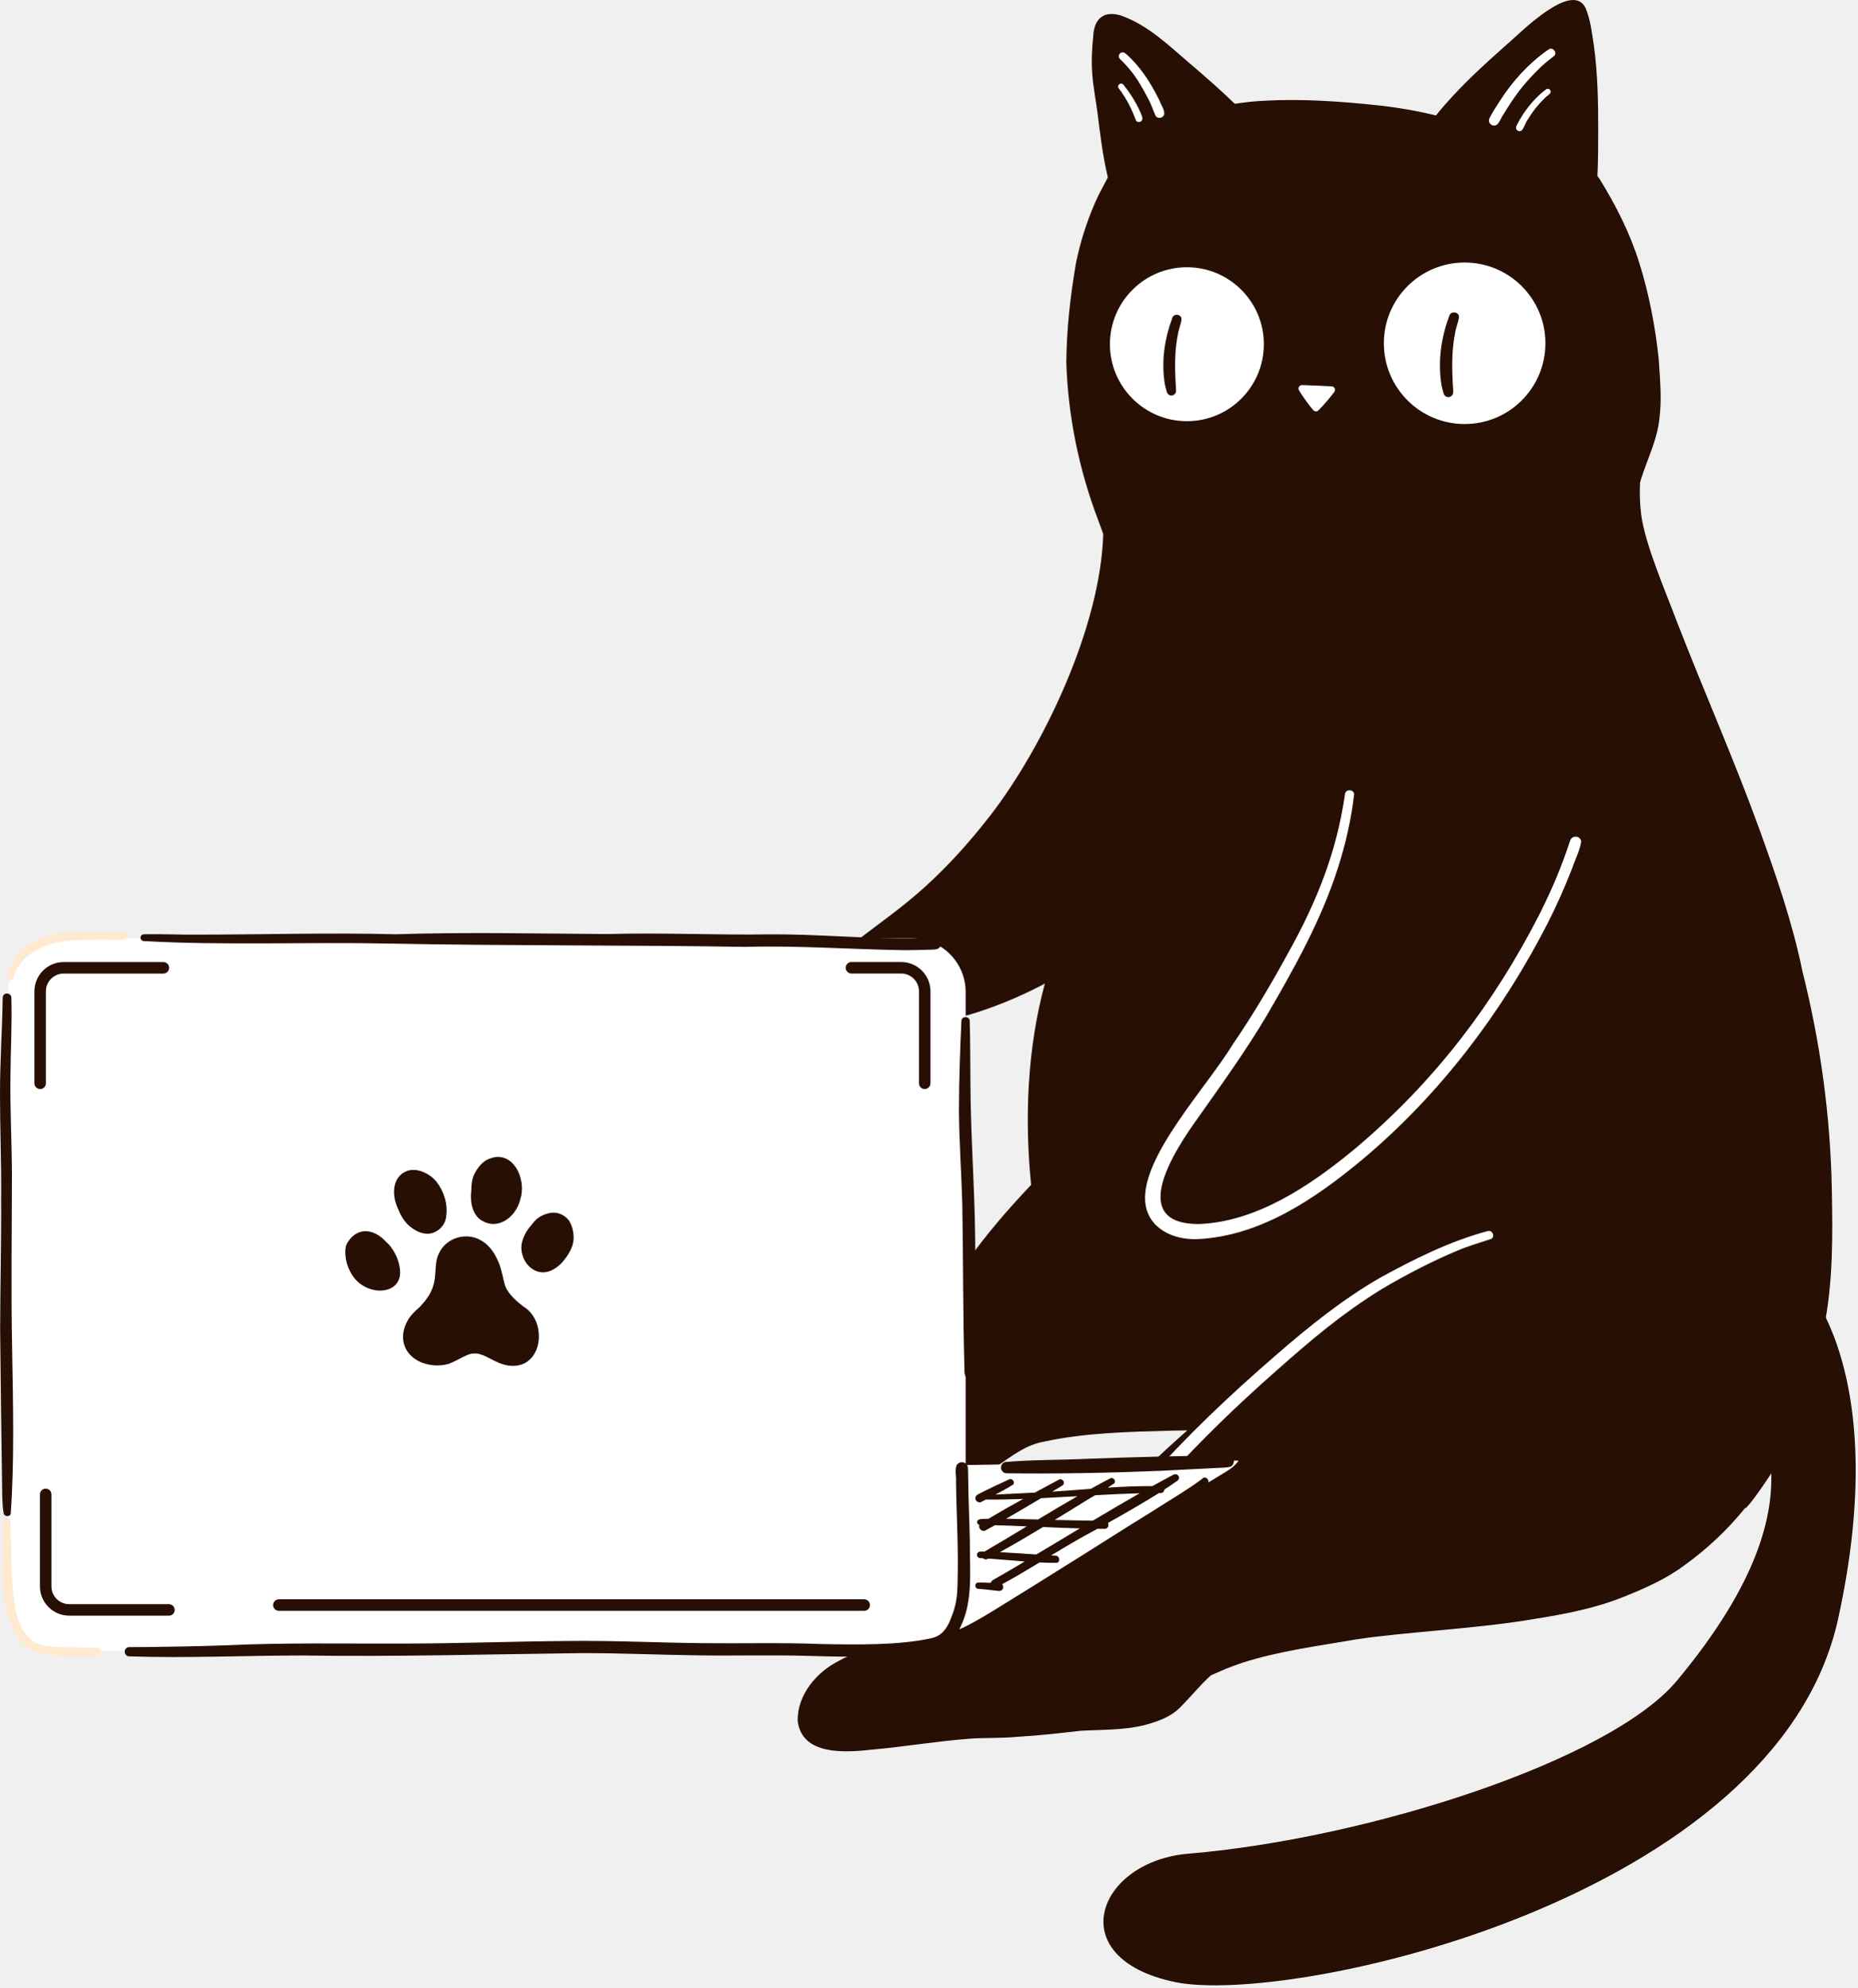
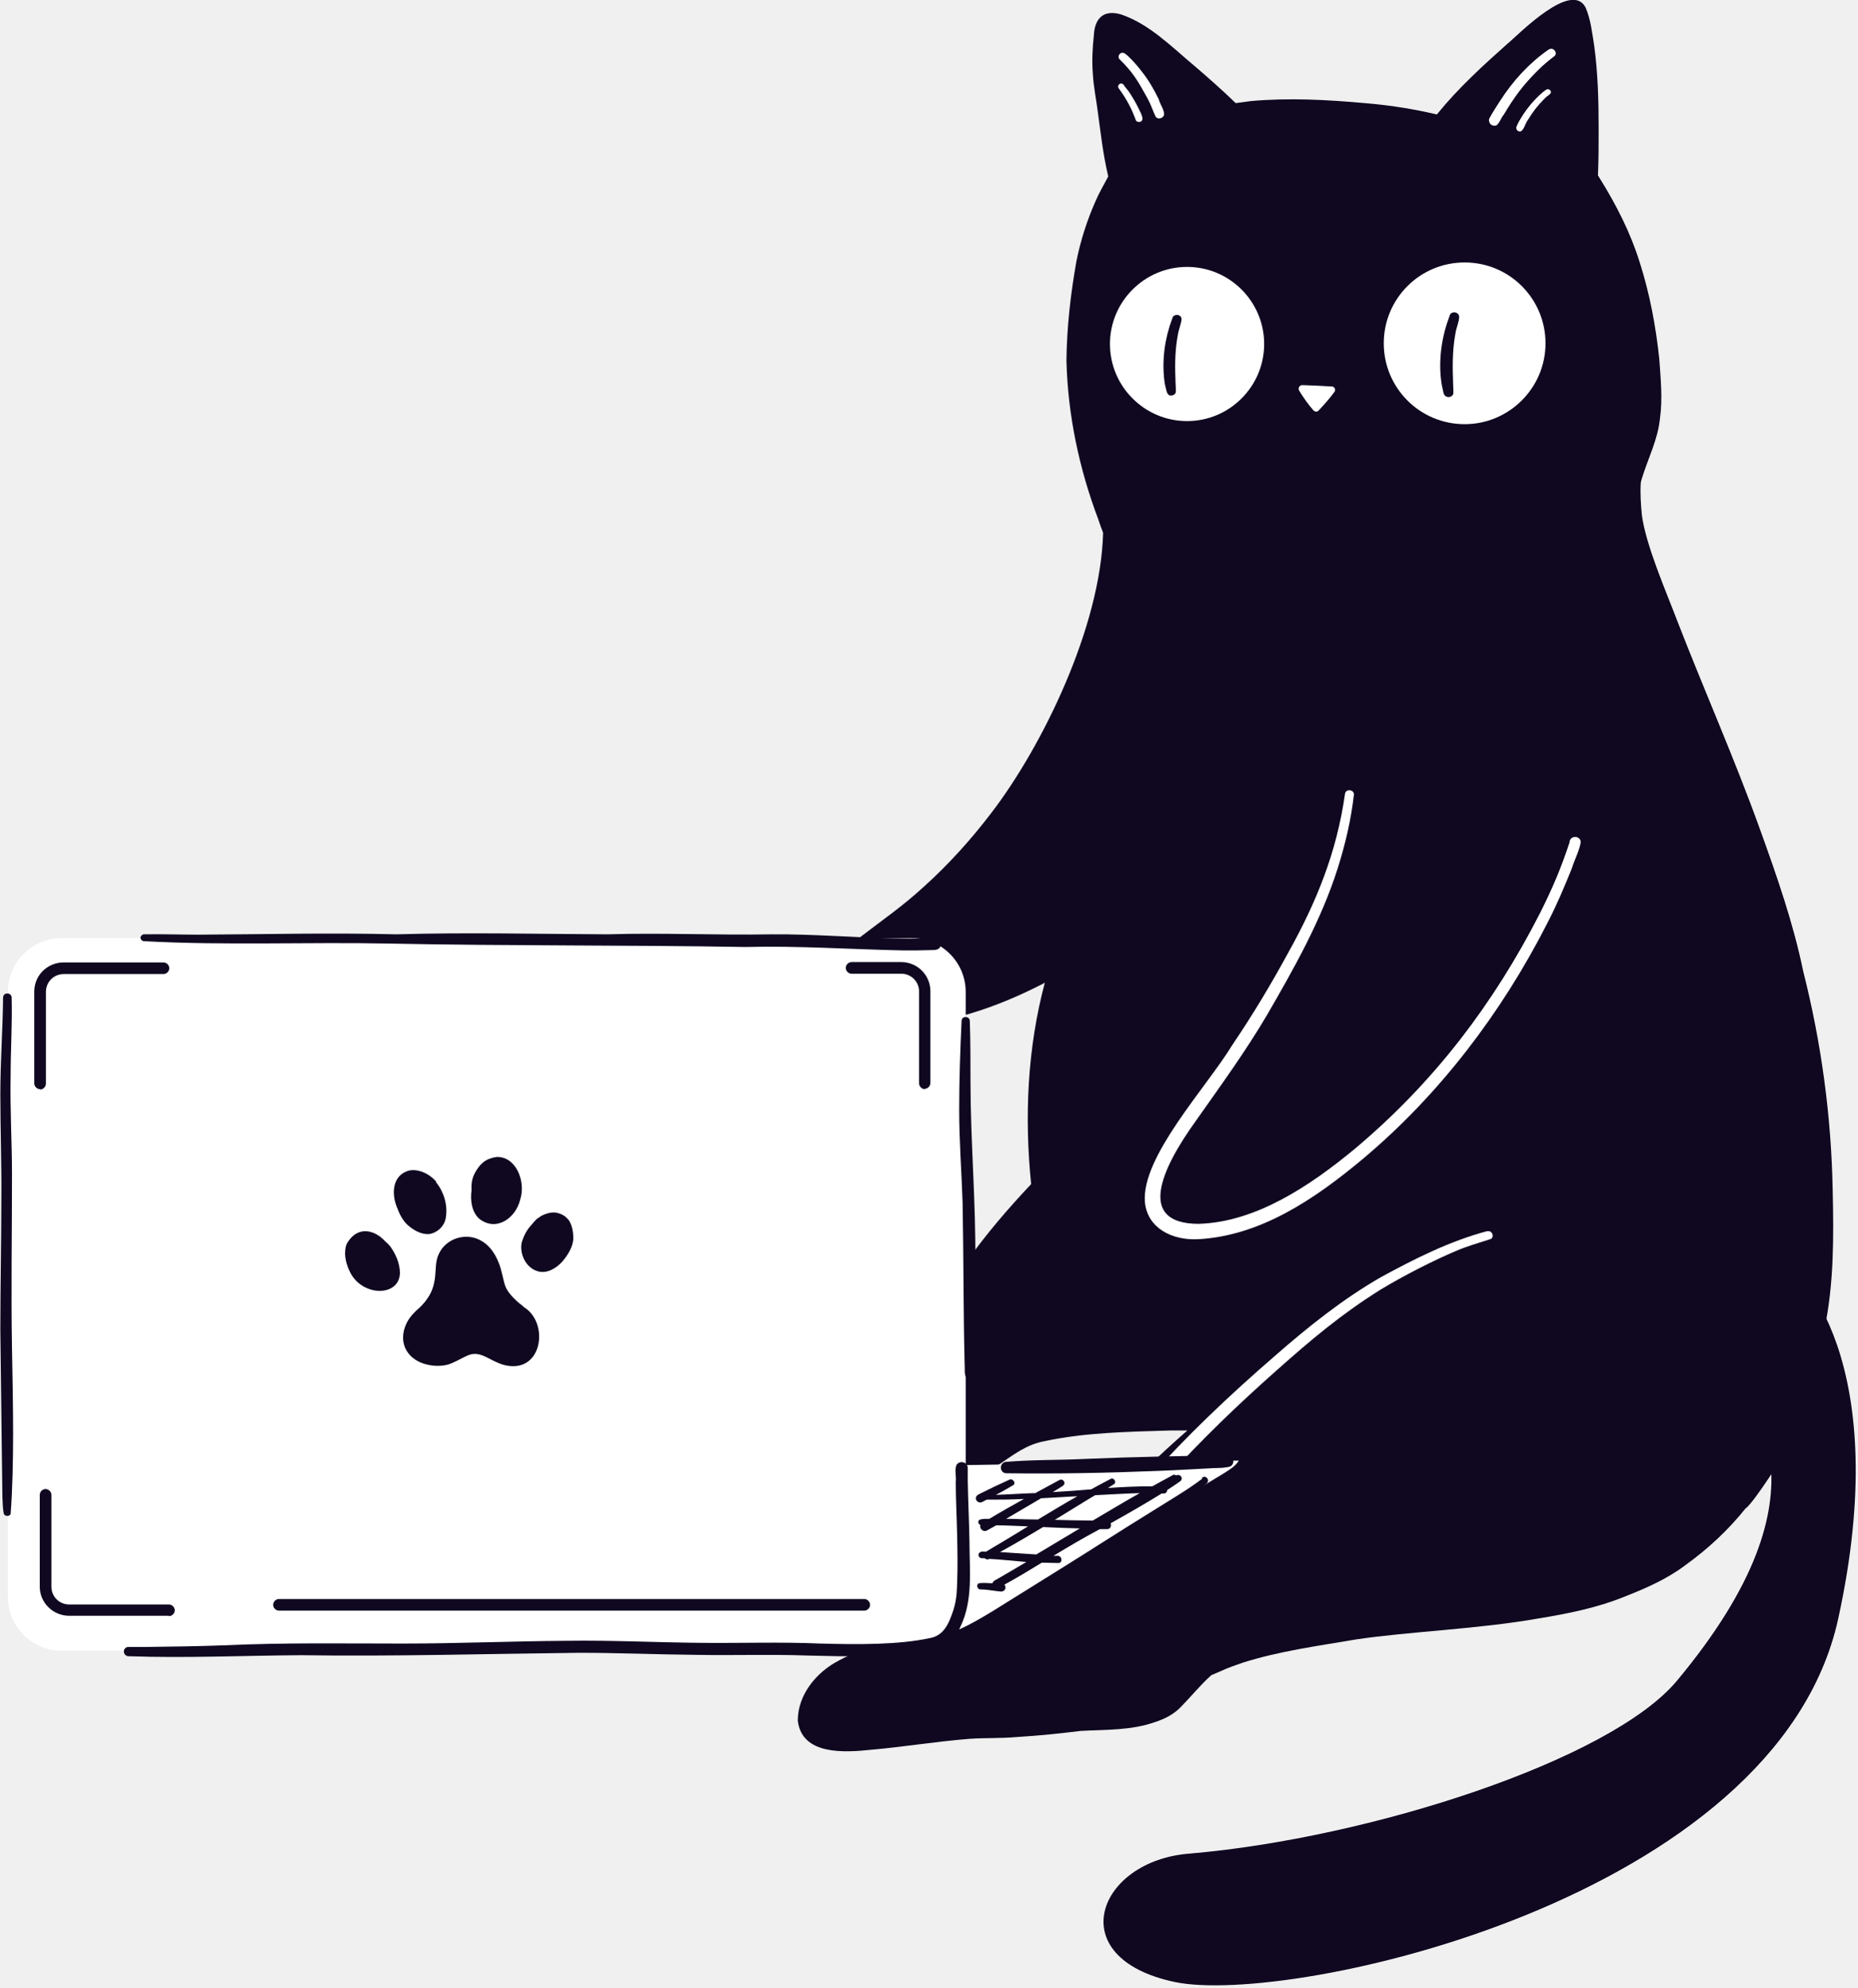
<svg xmlns="http://www.w3.org/2000/svg" id="Layer_1" version="1.1" viewBox="0 0 542 580">
  <defs>
    <style>
      .st0 {
-         fill: #270f03;
+         fill: #fff;
      }

      .st1 {
-         fill: #fff;
-       }
- 
-       .st2 {
-         fill: #ffe9cf;
+         fill: #0f0820;
      }
    </style>
  </defs>
-   <path class="st0" d="M440,12.74c3.59-3.09,18.64-18.42,22.66-10.48,1.48,3.51,1.9,7.37,2.46,11.11,1.1,8.06,1.26,16.21,1.26,24.33-.05,4.54.01,9.09-.23,13.63.17.26.34.53.54.76,4.79,7.72,8.95,15.91,11.66,24.6,2.88,9.14,4.68,18.63,5.69,28.15.35,5.76.95,11.57.2,17.32-.62,6.16-3.49,11.74-5.33,17.58-.11.37-.22.73-.32,1.08-.16,3.12-.07,6.26.33,9.36,1.13,8.77,7.22,22.69,10.26,30.86,7.89,20.39,16.76,40.4,24.22,60.96,4.91,13.58,9.66,27.27,12.56,41.44,5.26,20.89,8.2,42.4,8.59,63.94.26,13.54.37,27.15-2.37,40.48-1.91,10.75-4.39,21.47-8.69,31.51.03.04.06.08.09.12h-.06c-3.67,6.07-11.41,18.31-14.17,20.74-.02-.05-.03-.1-.05-.15-5.13,6.35-11.13,12.01-17.77,16.78-5.3,3.98-11.45,6.68-17.57,9.15-8.1,3.28-16.68,4.99-25.28,6.36-17.54,3.08-37.82,3.81-53.06,6.14-11.08,1.93-22.36,3.35-33.1,6.8-5.25,1.84-4.6,1.71-8.78,3.49-.14.06-.26.12-.38.17-3.31,3.01-5.47,5.81-8.78,9.17-2.02,2.14-4.68,3.48-7.45,4.4-6.97,2.55-14.41,2.22-21.71,2.61-6.83.77-11.05,1.3-18.9,1.8-4.49.42-9,.19-13.49.52-10.03.76-18.69,2.31-28.82,3.22-7.64.82-20.22,1.74-21.45-8.45-.09-7.66,5.57-14.26,12.15-17.56,6.04-3.31,12.95-4.25,19.55-5.88,12.52-3.17,23.81-5.38,34-12.05,4.42-2.83,9.64-8.2,14.33-13.21,2.01-2.28,4.01-4.59,6.08-6.82,1.4-2.02,2.85-4.01,4.42-5.91,6.94-8.53,14.96-16.06,23.19-23.33-1.58.02-3.15.04-4.73.08-12.89.36-25.06.64-36.81,3.15-5.65.98-9.2,3.97-14.29,7.4-4.71,2.88-10.36,3.31-15.74,3.53-18.07.68-36.13.57-54.2.1-5.16-.1-10.33-.2-15.48-.57-4.55-.32-9.21-1.04-13.28-3.22-11.37-6.73,2.32-15.11,9.37-17.7,10.02-3.12,20.44-4.82,30.65-7.26,7.72-1.52,15.71-3.3,21.75-6.41,14.56-6.79,19.66-15.39,28.24-28.08,5.71-8.04,12.14-15.54,18.93-22.67-1.95-19.57-1.12-39.72,4.01-58.77-.52.28-1.03.57-1.55.84-6.49,3.3-13.25,6.1-20.23,8.19-12.15,3.36-39.55,11.55-48.19-.75-4.27-6.76,11.2-17.54,15.92-21.42,6.95-5.32,12.48-9.15,18.82-14.85,7.14-6.43,13.57-13.63,19.44-21.23,15.11-19.59,32.06-54.6,32.83-82.01-.48-1.3-.97-2.6-1.44-3.91-5.63-14.8-8.86-30.46-9.34-46.3.1-9.71,1.19-19.41,2.85-28.97,1.23-6.04,3.13-11.96,5.59-17.61,1.05-2.42,2.47-4.92,3.68-7.25-1.59-6.84-2.24-12.81-2.98-18.54-.39-3.36-1.26-7.56-1.55-11.46-.29-3.73-.13-7.49.27-11.2.18-4.39,2.44-7.66,7.85-6.13,8.32,2.8,14.7,9.35,21.29,14.87,3.55,3.03,8.23,7.15,12.18,10.97,1.48-.22,2.96-.42,4.42-.59,11.07-1.01,22.24-.43,33.28.62,6.15.55,12.27,1.4,18.31,2.74.9.19,1.79.42,2.68.63,6.17-7.71,13.59-14.42,20.95-20.98Z" />
-   <path class="st1" d="M458.1,245.6c-2.6,7.88-5.04,13.51-8.66,20.86-13.59,26.65-30.87,49.26-53.83,68.65-13.59,11.31-29.27,21.57-45.78,22.14-18.27.07-10.9-16.1-.83-30.15,7.13-10.1,14.39-20.13,20.7-30.77,7.99-13.76,15.86-27.77,20.72-42.99,2.25-7,3.9-14.25,4.74-21.54-.11-1.4-2.32-1.6-2.65-.18-2.44,17.2-8.38,31.76-16.58,46.47-5.02,9.19-10.36,18.22-16.28,26.87-7.6,12.47-26.64,32.59-25.46,45.88.77,7.76,8.22,11.11,15.28,10.82,18.35-.87,34.32-11.8,48.03-23.18,22.58-18.92,40.76-42.89,54.15-69.05,2.66-5.25,5.05-10.64,7.18-16.13.84-2.55,2.21-5.06,2.59-7.7-.27-1.88-2.98-1.88-3.3.02Z" />
-   <path class="st1" d="M434.15,359.31c-11,2.93-21.27,8.07-31.22,13.51-11.07,6.35-21.07,14.42-30.68,22.78-13.3,11.52-26.12,23.62-37.75,36.84-2.14,2.43-4.24,4.89-6.31,7.38-.87,1.02-2.11,2.29-.87,3.57,1.59,1.38,2.79-.26,3.77-1.44,3.04-3.47,6.08-6.93,9.18-10.34,10.12-11.21,21-21.7,32.33-31.67,10.13-8.98,18.85-16.38,30.23-23.46,7.14-4.3,15.59-8.61,22.25-11.37,3.29-1.44,6.81-2.39,10.17-3.55,1.1-.75.19-2.65-1.11-2.23Z" />
-   <path class="st1" d="M427.4,123.76c13.02,0,23.57-10.55,23.57-23.57s-10.55-23.57-23.57-23.57-23.57,10.55-23.57,23.57,10.55,23.57,23.57,23.57Z" />
-   <path class="st0" d="M425.75,92.42c-.12-1.53-2.48-1.69-2.84-.19-2.3,6.11-3.28,12.8-2.39,19.29.1,1.04.59,2.85.65,2.98.13.47.31.97.77,1.22.77.47,1.85.03,2.08-.85.15-.74-.11-2.64-.15-4.4-.24-4.96-.04-9.27.73-13.14.18-1.6,1.08-3.48,1.15-4.9Z" />
-   <path class="st1" d="M346.35,122.93c12.41,0,22.46-10.06,22.46-22.47s-10.06-22.46-22.46-22.46-22.46,10.06-22.46,22.46,10.06,22.47,22.46,22.47Z" />
-   <path class="st0" d="M344.77,93.05c-.11-1.46-2.37-1.61-2.7-.18-2.19,5.83-3.13,12.2-2.28,18.39.1.99.56,2.72.62,2.84.13.45.3.93.74,1.16.74.45,1.77.02,1.99-.81.14-.71-.11-2.51-.14-4.19-.23-4.73-.04-8.83.7-12.53.17-1.52,1.02-3.32,1.09-4.68Z" />
-   <path class="st1" d="M388.61,112.76c-2.88-.16-5.77-.27-8.63-.37-.82-.03-1.33.87-.9,1.56,1.26,2.05,2.65,4.01,4.16,5.77.39.45,1.09.47,1.5.05,1.65-1.68,3.19-3.48,4.63-5.38.49-.65.04-1.59-.77-1.63Z" />
-   <path class="st1" d="M338.22,29.07c-1.43-2.86-3.02-5.66-4.96-8.22-1.25-1.65-2.61-3.23-4.13-4.64-.55-.44-1.18-1.22-1.96-.84-.73.26-.92,1.31-.36,1.83,3.79,3.71,5.34,6.17,8.07,11.28,1.21,2.2,1.3,3.02,2.36,5.37.64.95,2.23.61,2.5-.49.15-1.31-1.07-3.04-1.53-4.31Z" />
-   <path class="st1" d="M451.95,14.39c-5.76,3.97-10.54,9.24-14.3,15.11-1.05,1.59-2.07,3.21-2.95,4.91-.2.34-.26.77-.15,1.15.24.93,1.38,1.39,2.2.89.93-.75,1.24-2.07,1.96-3.03,3.15-5.19,5.61-8.57,9.81-12.77,1.96-2.03,3.29-2.97,5.07-4.4.88-1.02-.5-2.58-1.63-1.86Z" />
-   <path class="st1" d="M332.8,32.83c-.75-1.76-1.7-3.43-2.73-5.03-.61-.95-1.28-1.85-1.98-2.73.05.06.14.18.11.14-.25-.29-.42-.7-.82-.79-.72-.22-1.38.64-.98,1.27,2.64,3.49,3.95,6.47,5.11,9.51.29.44.92.53,1.36.27,1.01-.62.24-1.81-.07-2.63Z" />
-   <path class="st1" d="M451.07,26.16c-2.64,1.96-4.8,4.49-6.63,7.2-.7,1.08-1.35,2.2-1.9,3.37-.14.24-.18.54-.11.8.16.65.96.96,1.53.62.85-.82,1.07-2.16,1.77-3.12,1.58-2.59,2.82-4.16,5.04-6.4.5-.56,1.28-.91,1.67-1.54.4-.81-.76-1.58-1.37-.93Z" />
-   <path class="st0" d="M489.38,490.5c47-56.51,20.67-80.83,15.5-95l11.3-29.5c10.17,3,36.34,32.98,20.2,106.5-18,82-160,113-193.5,106s-22.7-35.5,4.3-37.5c52.5-4.5,122.84-27.23,142.2-50.5Z" />
-   <path class="st1" d="M2.34,466.14v-176.59c0-8.65,7.01-15.66,15.66-15.66h248.13c8.65,0,15.66,7.01,15.66,15.66v176.59c0,8.65-7.01,15.66-15.66,15.66H18c-8.65,0-15.66-7.01-15.66-15.66Z" />
-   <path class="st0" d="M152.67,381.29c-1.51-1.14-4.3-3.48-5.18-5.79-.49-1.04-1.06-5.04-2-7.05-1.01-2.45-2.51-4.84-4.83-6.24-4.37-2.83-10.6-1.02-12.66,3.79-.94,1.93-.82,4.11-1.02,6.19-.16,2.1-.72,4.45-2.35,6.68-.51.8-1.3,1.66-2.15,2.6-1.38,1.2-2.72,2.46-3.6,4.09-2.62,4.78-1.15,9.8,3.93,12.02,2.54,1.05,5.53,1.26,8.17.47,2.75-1.04,5.48-3.04,7.08-2.98,3.34-.41,6.21,3.06,10.66,3.54,9.72,1.01,11.28-13.01,3.94-17.32Z" />
-   <path class="st0" d="M114.14,364.06c-.48-.66-1.04-1.24-1.65-1.77-3.13-3.41-7.88-4.47-10.95.16-.73,1.04-.84,2.34-.78,3.57.12,1.79.58,3.55,1.44,5.12,3.51,7.27,14.43,7.38,14.56.38-.01-2.68-1.05-5.33-2.63-7.47Z" />
-   <path class="st0" d="M127.32,344.85c-2.29-2.73-6.12-4.1-8.66-3.03-3.99,1.59-4.43,6.39-2.76,10.44.14.32.28.65.43.98.56,1.51,1.44,2.86,2.48,3.98,1.68,1.65,3.96,3.05,6.39,2.86,2.52-.28,4.71-2.38,4.98-4.92.58-3.61-.62-7.47-2.86-10.32Z" />
-   <path class="st0" d="M144.78,337.68c-3.17.48-4.76,2.04-6.29,4.83-.76,1.5-.97,3.18-.95,4.85-.38,2.91.02,6.11,2.14,8.23,4.98,4.07,10.84-.04,12.14-5.53,1.72-5.2-1.25-12.84-7.05-12.38Z" />
-   <path class="st0" d="M166,356.22c-.91-1.26-2.43-2.1-3.98-2.27-1.36-.1-2.73.29-3.94.89-.21.11-.43.22-.61.35-.37.23-.69.47-.99.73-.54.53-1.03,1.1-1.48,1.71-1.35,1.51-2.34,3.37-2.75,5.25-.61,3.34,1.29,7.17,4.61,8.23,2.73.89,5.51-.76,7.28-2.77,1.59-1.87,3.02-4.06,3.24-6.56.08-1.91-.33-3.96-1.37-5.58Z" />
-   <path class="st0" d="M11.72,317.86c-.93,0-1.68-.75-1.68-1.68v-26.84c0-4.72,3.84-8.55,8.55-8.55h29.08c.93,0,1.68.75,1.68,1.68s-.75,1.68-1.68,1.68h-29.08c-2.87,0-5.2,2.33-5.2,5.2v26.84c0,.93-.75,1.68-1.68,1.68Z" />
-   <path class="st0" d="M269.85,317.86c-.93,0-1.68-.75-1.68-1.68v-26.84c0-2.87-2.33-5.2-5.2-5.2h-14.51c-.93,0-1.68-.75-1.68-1.68s.75-1.68,1.68-1.68h14.51c4.72,0,8.55,3.84,8.55,8.55v26.84c0,.93-.75,1.68-1.68,1.68Z" />
-   <path class="st0" d="M49.28,471.56h-29.08c-4.72,0-8.55-3.84-8.55-8.55v-26.84c0-.93.75-1.68,1.68-1.68s1.68.75,1.68,1.68v26.84c0,2.87,2.33,5.2,5.2,5.2h29.08c.93,0,1.68.75,1.68,1.68s-.75,1.68-1.68,1.68Z" />
-   <path class="st0" d="M252.17,470.15H81.37c-.93,0-1.68-.75-1.68-1.68s.75-1.68,1.68-1.68h170.81c.93,0,1.68.75,1.68,1.68s-.75,1.68-1.68,1.68Z" />
-   <path class="st1" d="M270.56,427.79c30.29-.5,60.58-.99,90.87-1.49-1.05,1.66-2.8,2.74-4.48,3.75-24.35,14.73-48.69,29.45-73.04,44.18-2.5,1.51-5.07,3.05-7.93,3.61-3.59.7-7.27-.2-10.82-1.1-1.37-.35-2.88-.8-3.58-2.02-.5-.87-.46-1.94-.4-2.95.92-15.34,3.17-30.59,9.38-43.99Z" />
-   <path class="st0" d="M350.82,431.61c-3.86,2.95-8.72,5.77-14.59,9.52-8.59,5.29-17.06,10.76-25.63,16.08-6.88,4.3-13.75,8.63-20.67,12.86-3.64,2.21-6.73,4.05-9.99,5.51.15-.3.3-.59.43-.9,3.66-7.71,2.57-16.49,2.64-24.78-.11-5.89-.41-11.78-.46-17.67-.02-1.22-.06-2.44-.08-3.66.01-.7-.44-1.41-1.1-1.64-.79-.39-1.8-.01-2.23.73-.56,1.52-.04,3.28-.16,4.88.04,5.15.29,10.3.41,15.45.11,4.68.18,9.37.04,14.05-.11,4.34-.39,6.61-2.18,10.9-.95,2.31-2.46,4.65-5.7,5.25-9.32,2.02-21.1,1.86-31.99,1.65-11.43-.46-22.87-.12-34.31-.25-13.22-.13-26.44-.81-39.66-.64-15.94.12-31.88.75-47.82.75-17.23.07-34.46-.31-51.68.51-7.89.29-15.78.42-23.67.52-1.57.02-3.14,0-4.71.02-.36,0-.7.14-.95.39-.82.78-.22,2.34.95,2.3,16.79.56,33.6-.24,50.39-.26,27.04.42,54.08-.35,81.11-.68,11.44-.05,22.87.5,34.31.64,10.8.18,21.61-.17,32.41.16,11.6.34,23.33.59,34.82-1.27.26-.05.52-.11.78-.17,1.87-.2,5.09-1.13,7.92-2.23,8.06-3.34,15.23-8.45,22.67-12.95,10.96-6.82,21.89-13.7,32.75-20.68,7.73-5.01,11.04-7.25,17.46-12.87.98-.99-.51-2.56-1.54-1.54Z" />
-   <path class="st0" d="M284.98,398.34c-.07-2.43-.1-4.86-.14-7.29-.15-7.49-.23-14.99-.28-22.48.25-17.66-1.35-35.27-1.38-52.92-.03-5.87-.06-11.74-.2-17.61,0-1.55-2.42-1.61-2.43,0-.4,8.61-.69,17.24-.72,25.86.06,9.07.71,18.11.97,27.17.29,15.8.18,31.61.61,47.41.1.99-.1,2.05.23,2.99.47,1.33,2.5,1.46,3.17.21.5-1.02.1-2.25.17-3.35Z" />
-   <path class="st2" d="M29.54,481.79c-.58-1.57-2.7-.7-3.98-.93-3.32-.08-6.65.04-9.96-.25-2.12-.21-4.02-.41-5.69-1.44-2.39-1.63-3.73-3.77-4.82-7.17-.92-3.26-1.68-9.11-1.77-15.37-.15-4.65.01-8.3-.35-12.43.13-1.33-1.85-1.65-1.94-.23-.17,6.31-.64,13.22.03,20.29.1,3.46,1,6.76,1.68,8.62.75,2.12,1.93,5.19,4.3,7.29,1.55,1.4,3.53,2.23,5.59,2.53,3.18.56,6.42.64,9.65.64,2.01,0,4.03.05,6.04.02.81.02,1.43-.81,1.21-1.58Z" />
-   <path class="st0" d="M3.54,393.71c-.35-16.92-.07-33.85-.06-50.77-.02-9.64-.58-19.26-.43-28.9.05-7.61.49-15.22.26-22.83,0-1.57-2.51-1.71-2.52,0C.66,300.63-.02,310.04,0,319.46c0,10.14.45,20.27.34,30.41.08,12.77-.27,25.53-.3,38.3.17,16.26.39,32.51.62,48.77.1,2.17.13,3.29.44,4.88.3.84,1.58.93,2.01.14,1.11-14.65.71-32.38.43-48.25Z" />
-   <path class="st2" d="M34.7,272.08c-2.84-.05-5.67-.07-8.51-.06-7.95-.1-16.04.16-21.59,7.17-1.05,1.24-1.74,2.73-2.21,4.28-.15.71-.66,1.5-.3,2.2.42.77,1.66.61,1.87-.24,1.63-6.93,8.88-9.88,14.93-10.74,4.99-.56,10.03-.43,15.05-.41,1.14-.08,3.48.5,3.18-1.35-.31-1.05-1.57-.76-2.41-.85Z" />
-   <path class="st0" d="M271.08,273.86c-2.94-.03-5.88.13-8.83.07-12.37-.21-24.72-1.26-37.1-1.23-15.97.27-31.94-.54-47.92-.08-20.56-.13-41.13-.6-61.69.06-19.26-.5-38.51.09-57.77.11-5.26.06-10.52-.24-15.78-.1-.53-.01-1,.46-.99.99,0,.53.46,1,.99.99,23.91,1.32,47.87.21,71.8.73,34.57.68,69.14.4,103.71.96,15.44-.43,30.86.73,46.29.97,2.64-.02,5.29-.06,7.93-.15,1.2,0,2.83-.08,2.83-1.67-.12-1.93-2.07-1.58-3.48-1.64Z" />
-   <path class="st0" d="M359.81,425.8c-.16-.61-.65-1.13-1.39-1.1-13.8.28-27.61.55-41.4,1.09-7.89.37-15.82.24-23.69.93-1.89.56-1.47,3.35.54,3.29,14.81.18,29.63-.1,44.43-.71,5.18-.24,11.97-.6,15.92-.8,1.79-.12,2.44-.07,3.55-.19.92-.21,1.85.09,2.26-1.49.07-.37-.03-.72-.22-1.02Z" />
-   <path class="st0" d="M342.48,430.39c-2.04,1.08-4.11,2.2-6.19,3.36-4.34-.02-8.69.16-13.05.45.65-.41,1.29-.82,1.91-1.25.67-.78-.38-1.98-1.25-1.42-1.88.98-3.75,1.99-5.61,3.02-3.75.28-7.5.58-11.24.82.98-.58,1.95-1.16,2.91-1.76.22-.13.39-.35.46-.6.25-.82-.73-1.58-1.46-1.12-2.32,1.26-4.66,2.51-6.99,3.76-.14,0-.28.02-.41.02-3.69.15-7.39.4-11.08.55,1.76-.92,3.51-1.87,5.17-2.92.69-.8-.39-2.03-1.28-1.46-3.29,1.49-5.18,2.39-8.23,3.92-.55.32-1.3.52-1.47,1.21-.31,1,.88,1.91,1.77,1.36.42-.22.84-.44,1.26-.66,3.64.03,7.26-.05,10.87-.17-3.43,1.87-6.81,3.8-10.15,5.79-.21,0-.42,0-.62,0-.77.07-1.65-.04-2.34.33-.58.4-.31,1.32.33,1.45-.41,1.01.81,2.23,1.86,1.57.89-.48,1.77-.98,2.66-1.47,3.1.07,6.2.19,9.31.33-4.1,2.47-8.19,4.95-12.32,7.36-.65.04-1.42-.19-1.94.28-.59.56-.15,1.64.67,1.62.28.01.55.03.83.05.36.33.93.45,1.37.17.05-.03.11-.06.16-.08,3.54.23,7.1.58,10.64.86-2.93,1.74-5.85,3.45-8.74,5.1-.69.29-1.06.71-1.2,1.12-1.3.03-2.65-.21-3.92-.02-.93.33-.62,1.82.36,1.78,1.59.06,3.17.34,4.75.49.58.01,1.21.26,1.76.03.78-.27.92-1.33.4-1.88,3.7-2.01,7.31-4.16,10.92-6.35,1.7.08,3.4.13,5.1.11,1.07-.38.72-2.11-.42-2.07-.44-.02-.88-.05-1.32-.08,4.27-2.58,8.55-5.15,12.96-7.47.18-.1.38-.21.57-.32.7,0,1.39.02,2.09.02,1.01,0,1.33-1.04.98-1.73,5.01-2.81,10.43-5.91,14.88-8.72.12,0,.24,0,.35,0,.68.1,1.17-.44,1.22-1,1.21-.79,2.33-1.54,3.32-2.25.35-.26.81-.47.92-.93.26-.85-.75-1.64-1.52-1.17ZM295.07,443.3c-.49,0-.99-.01-1.49-.02,3.43-1.97,6.83-3.99,10.23-6.01,3.54-.17,7.08-.37,10.61-.57-3.87,2.21-7.69,4.49-11.51,6.79-2.61-.07-5.23-.14-7.84-.19ZM302.42,453.71c-3.55-.24-7.09-.49-10.64-.68,3.95-2.18,8.28-4.73,12.6-7.34,3.58.16,7.16.31,10.74.4-4.23,2.54-8.48,5.1-12.7,7.61ZM318.89,443.84c-3.7-.05-7.4-.12-11.1-.22,2.86-1.75,5.66-3.48,8.29-5.11,1.14-.72,2.31-1.41,3.49-2.1,4.33-.24,8.67-.45,13-.57-4.5,2.55-9.07,5.26-13.68,8Z" />
+   <path class="st1" d="M440,12.7c3.6-3.1,18.6-18.4,22.7-10.5,1.5,3.5,1.9,7.4,2.5,11.1,1.1,8.1,1.3,16.2,1.3,24.3,0,4.5,0,9.1-.2,13.6.2.3.3.5.5.8,4.8,7.7,9,15.9,11.7,24.6,2.9,9.1,4.7,18.6,5.7,28.2.4,5.8,1,11.6.2,17.3-.6,6.2-3.5,11.7-5.3,17.6-.1.4-.2.7-.3,1.1-.2,3.1,0,6.3.3,9.4,1.1,8.8,7.2,22.7,10.3,30.9,7.9,20.4,16.8,40.4,24.2,61,4.9,13.6,9.7,27.3,12.6,41.4,5.3,20.9,8.2,42.4,8.6,63.9.3,13.5.4,27.1-2.4,40.5-1.9,10.8-4.4,21.5-8.7,31.5,0,0,0,0,0,.1h0c-3.7,6.1-11.4,18.3-14.2,20.7,0,0,0-.1,0-.1-5.1,6.4-11.1,12-17.8,16.8-5.3,4-11.5,6.7-17.6,9.1-8.1,3.3-16.7,5-25.3,6.4-17.5,3.1-37.8,3.8-53.1,6.1-11.1,1.9-22.4,3.4-33.1,6.8-5.2,1.8-4.6,1.7-8.8,3.5-.1,0-.3.1-.4.2-3.3,3-5.5,5.8-8.8,9.2-2,2.1-4.7,3.5-7.5,4.4-7,2.5-14.4,2.2-21.7,2.6-6.8.8-11,1.3-18.9,1.8-4.5.4-9,.2-13.5.5-10,.8-18.7,2.3-28.8,3.2-7.6.8-20.2,1.7-21.4-8.5,0-7.7,5.6-14.3,12.1-17.6,6-3.3,12.9-4.2,19.6-5.9,12.5-3.2,23.8-5.4,34-12,4.4-2.8,9.6-8.2,14.3-13.2,2-2.3,4-4.6,6.1-6.8,1.4-2,2.9-4,4.4-5.9,6.9-8.5,15-16.1,23.2-23.3-1.6,0-3.1,0-4.7,0-12.9.4-25.1.6-36.8,3.1-5.6,1-9.2,4-14.3,7.4-4.7,2.9-10.4,3.3-15.7,3.5-18.1.7-36.1.6-54.2.1-5.2-.1-10.3-.2-15.5-.6-4.6-.3-9.2-1-13.3-3.2-11.4-6.7,2.3-15.1,9.4-17.7,10-3.1,20.4-4.8,30.6-7.3,7.7-1.5,15.7-3.3,21.8-6.4,14.6-6.8,19.7-15.4,28.2-28.1,5.7-8,12.1-15.5,18.9-22.7-2-19.6-1.1-39.7,4-58.8-.5.3-1,.6-1.5.8-6.5,3.3-13.2,6.1-20.2,8.2-12.1,3.4-39.6,11.5-48.2-.8-4.3-6.8,11.2-17.5,15.9-21.4,6.9-5.3,12.5-9.1,18.8-14.9,7.1-6.4,13.6-13.6,19.4-21.2,15.1-19.6,32.1-54.6,32.8-82-.5-1.3-1-2.6-1.4-3.9-5.6-14.8-8.9-30.5-9.3-46.3.1-9.7,1.2-19.4,2.9-29,1.2-6,3.1-12,5.6-17.6,1-2.4,2.5-4.9,3.7-7.2-1.6-6.8-2.2-12.8-3-18.5-.4-3.4-1.3-7.6-1.5-11.5-.3-3.7-.1-7.5.3-11.2.2-4.4,2.4-7.7,7.9-6.1,8.3,2.8,14.7,9.4,21.3,14.9,3.5,3,8.2,7.1,12.2,11,1.5-.2,3-.4,4.4-.6,11.1-1,22.2-.4,33.3.6,6.1.5,12.3,1.4,18.3,2.7.9.2,1.8.4,2.7.6,6.2-7.7,13.6-14.4,21-21h0Z" />
+   <path class="st0" d="M458.1,245.6c-2.6,7.9-5,13.5-8.7,20.9-13.6,26.6-30.9,49.3-53.8,68.6-13.6,11.3-29.3,21.6-45.8,22.1-18.3,0-10.9-16.1-.8-30.1,7.1-10.1,14.4-20.1,20.7-30.8,8-13.8,15.9-27.8,20.7-43,2.2-7,3.9-14.2,4.7-21.5-.1-1.4-2.3-1.6-2.6-.2-2.4,17.2-8.4,31.8-16.6,46.5-5,9.2-10.4,18.2-16.3,26.9-7.6,12.5-26.6,32.6-25.5,45.9.8,7.8,8.2,11.1,15.3,10.8,18.4-.9,34.3-11.8,48-23.2,22.6-18.9,40.8-42.9,54.1-69,2.7-5.2,5-10.6,7.2-16.1.8-2.6,2.2-5.1,2.6-7.7-.3-1.9-3-1.9-3.3,0h0Z" />
+   <path class="st0" d="M434.1,359.3c-11,2.9-21.3,8.1-31.2,13.5-11.1,6.4-21.1,14.4-30.7,22.8-13.3,11.5-26.1,23.6-37.8,36.8-2.1,2.4-4.2,4.9-6.3,7.4-.9,1-2.1,2.3-.9,3.6,1.6,1.4,2.8-.3,3.8-1.4,3-3.5,6.1-6.9,9.2-10.3,10.1-11.2,21-21.7,32.3-31.7,10.1-9,18.9-16.4,30.2-23.5,7.1-4.3,15.6-8.6,22.2-11.4,3.3-1.4,6.8-2.4,10.2-3.5,1.1-.8.2-2.6-1.1-2.2h0Z" />
+   <path class="st0" d="M427.4,123.8c13,0,23.6-10.6,23.6-23.6s-10.5-23.6-23.6-23.6-23.6,10.6-23.6,23.6,10.5,23.6,23.6,23.6Z" />
+   <path class="st1" d="M425.8,92.4c-.1-1.5-2.5-1.7-2.8-.2-2.3,6.1-3.3,12.8-2.4,19.3.1,1,.6,2.8.6,3,.1.5.3,1,.8,1.2.8.5,1.9,0,2.1-.8.1-.7-.1-2.6-.1-4.4-.2-5,0-9.3.7-13.1.2-1.6,1.1-3.5,1.1-4.9h0Z" />
+   <path class="st0" d="M346.4,122.9c12.4,0,22.5-10.1,22.5-22.5s-10.1-22.5-22.5-22.5-22.5,10.1-22.5,22.5,10.1,22.5,22.5,22.5Z" />
+   <path class="st1" d="M344.8,93.1c-.1-1.5-2.4-1.6-2.7-.2-2.2,5.8-3.1,12.2-2.3,18.4.1,1,.6,2.7.6,2.8.1.4.3.9.7,1.2.7.4,1.8,0,2-.8.1-.7-.1-2.5-.1-4.2-.2-4.7,0-8.8.7-12.5.2-1.5,1-3.3,1.1-4.7h0Z" />
+   <path class="st0" d="M388.6,112.8c-2.9-.2-5.8-.3-8.6-.4-.8,0-1.3.9-.9,1.6,1.3,2.1,2.6,4,4.2,5.8.4.4,1.1.5,1.5,0,1.6-1.7,3.2-3.5,4.6-5.4.5-.7,0-1.6-.8-1.6h0Z" />
+   <path class="st0" d="M338.2,29.1c-1.4-2.9-3-5.7-5-8.2-1.2-1.6-2.6-3.2-4.1-4.6-.5-.4-1.2-1.2-2-.8-.7.3-.9,1.3-.4,1.8,3.8,3.7,5.3,6.2,8.1,11.3,1.2,2.2,1.3,3,2.4,5.4.6,1,2.2.6,2.5-.5.1-1.3-1.1-3-1.5-4.3h0Z" />
+   <path class="st0" d="M452,14.4c-5.8,4-10.5,9.2-14.3,15.1-1,1.6-2.1,3.2-3,4.9-.2.3-.3.8-.1,1.2.2.9,1.4,1.4,2.2.9.9-.8,1.2-2.1,2-3,3.1-5.2,5.6-8.6,9.8-12.8,2-2,3.3-3,5.1-4.4.9-1-.5-2.6-1.6-1.9h0Z" />
+   <path class="st0" d="M332.8,32.8c-.8-1.8-1.7-3.4-2.7-5-.6-1-1.3-1.9-2-2.7,0,0,.1.2.1.1-.2-.3-.4-.7-.8-.8-.7-.2-1.4.6-1,1.3,2.6,3.5,4,6.5,5.1,9.5.3.4.9.5,1.4.3,1-.6.2-1.8,0-2.6h0Z" />
+   <path class="st0" d="M451.1,26.2c-2.6,2-4.8,4.5-6.6,7.2-.7,1.1-1.4,2.2-1.9,3.4-.1.2-.2.5-.1.8.2.7,1,1,1.5.6.9-.8,1.1-2.2,1.8-3.1,1.6-2.6,2.8-4.2,5-6.4.5-.6,1.3-.9,1.7-1.5.4-.8-.8-1.6-1.4-.9h0Z" />
+   <path class="st1" d="M489.4,490.5c47-56.5,20.7-80.8,15.5-95l11.3-29.5c10.2,3,36.3,33,20.2,106.5-18,82-160,113-193.5,106s-22.7-35.5,4.3-37.5c52.5-4.5,122.8-27.2,142.2-50.5Z" />
+   <path class="st0" d="M2.3,466.1v-176.6c0-8.6,7-15.7,15.7-15.7h248.1c8.6,0,15.7,7,15.7,15.7v176.6c0,8.6-7,15.7-15.7,15.7H18c-8.6,0-15.7-7-15.7-15.7Z" />
+   <path class="st1" d="M152.7,381.3c-1.5-1.1-4.3-3.5-5.2-5.8-.5-1-1.1-5-2-7-1-2.5-2.5-4.8-4.8-6.2-4.4-2.8-10.6-1-12.7,3.8-.9,1.9-.8,4.1-1,6.2-.2,2.1-.7,4.5-2.3,6.7-.5.8-1.3,1.7-2.2,2.6-1.4,1.2-2.7,2.5-3.6,4.1-2.6,4.8-1.2,9.8,3.9,12,2.5,1,5.5,1.3,8.2.5,2.8-1,5.5-3,7.1-3,3.3-.4,6.2,3.1,10.7,3.5,9.7,1,11.3-13,3.9-17.3h0Z" />
+   <path class="st1" d="M114.1,364.1c-.5-.7-1-1.2-1.7-1.8-3.1-3.4-7.9-4.5-10.9.2-.7,1-.8,2.3-.8,3.6.1,1.8.6,3.5,1.4,5.1,3.5,7.3,14.4,7.4,14.6.4,0-2.7-1.1-5.3-2.6-7.5h0Z" />
+   <path class="st1" d="M127.3,344.9c-2.3-2.7-6.1-4.1-8.7-3-4,1.6-4.4,6.4-2.8,10.4.1.3.3.6.4,1,.6,1.5,1.4,2.9,2.5,4,1.7,1.6,4,3,6.4,2.9,2.5-.3,4.7-2.4,5-4.9.6-3.6-.6-7.5-2.9-10.3h0Z" />
+   <path class="st1" d="M144.8,337.7c-3.2.5-4.8,2-6.3,4.8-.8,1.5-1,3.2-.9,4.9-.4,2.9,0,6.1,2.1,8.2,5,4.1,10.8,0,12.1-5.5,1.7-5.2-1.2-12.8-7.1-12.4h0Z" />
+   <path class="st1" d="M166,356.2c-.9-1.3-2.4-2.1-4-2.3-1.4-.1-2.7.3-3.9.9-.2.1-.4.2-.6.4-.4.2-.7.5-1,.7-.5.5-1,1.1-1.5,1.7-1.4,1.5-2.3,3.4-2.8,5.2-.6,3.3,1.3,7.2,4.6,8.2,2.7.9,5.5-.8,7.3-2.8,1.6-1.9,3-4.1,3.2-6.6,0-1.9-.3-4-1.4-5.6h0Z" />
+   <path class="st1" d="M11.7,317.9c-.9,0-1.7-.8-1.7-1.7v-26.8c0-4.7,3.8-8.5,8.6-8.5h29.1c.9,0,1.7.8,1.7,1.7s-.8,1.7-1.7,1.7h-29.1c-2.9,0-5.2,2.3-5.2,5.2v26.8c0,.9-.8,1.7-1.7,1.7h0Z" />
+   <path class="st1" d="M269.9,317.9c-.9,0-1.7-.8-1.7-1.7v-26.8c0-2.9-2.3-5.2-5.2-5.2h-14.5c-.9,0-1.7-.8-1.7-1.7s.8-1.7,1.7-1.7h14.5c4.7,0,8.5,3.8,8.5,8.5v26.8c0,.9-.8,1.7-1.7,1.7h0Z" />
+   <path class="st1" d="M49.3,471.6h-29.1c-4.7,0-8.6-3.8-8.6-8.5v-26.8c0-.9.8-1.7,1.7-1.7s1.7.8,1.7,1.7v26.8c0,2.9,2.3,5.2,5.2,5.2h29.1c.9,0,1.7.8,1.7,1.7s-.8,1.7-1.7,1.7h0Z" />
+   <path class="st1" d="M252.2,470.1H81.4c-.9,0-1.7-.8-1.7-1.7s.8-1.7,1.7-1.7h170.8c.9,0,1.7.8,1.7,1.7s-.8,1.7-1.7,1.7h0Z" />
+   <path class="st0" d="M270.6,427.8c30.3-.5,60.6-1,90.9-1.5-1,1.7-2.8,2.7-4.5,3.8-24.4,14.7-48.7,29.5-73,44.2-2.5,1.5-5.1,3-7.9,3.6-3.6.7-7.3-.2-10.8-1.1-1.4-.4-2.9-.8-3.6-2-.5-.9-.5-1.9-.4-3,.9-15.3,3.2-30.6,9.4-44h0Z" />
+   <path class="st1" d="M350.8,431.6c-3.9,3-8.7,5.8-14.6,9.5-8.6,5.3-17.1,10.8-25.6,16.1-6.9,4.3-13.8,8.6-20.7,12.9-3.6,2.2-6.7,4-10,5.5.1-.3.3-.6.4-.9,3.7-7.7,2.6-16.5,2.6-24.8-.1-5.9-.4-11.8-.5-17.7,0-1.2,0-2.4,0-3.7,0-.7-.4-1.4-1.1-1.6-.8-.4-1.8,0-2.2.7-.6,1.5,0,3.3-.2,4.9,0,5.1.3,10.3.4,15.5.1,4.7.2,9.4,0,14-.1,4.3-.4,6.6-2.2,10.9-1,2.3-2.5,4.6-5.7,5.2-9.3,2-21.1,1.9-32,1.6-11.4-.5-22.9-.1-34.3-.2-13.2-.1-26.4-.8-39.7-.6-15.9.1-31.9.8-47.8.8-17.2,0-34.5-.3-51.7.5-7.9.3-15.8.4-23.7.5-1.6,0-3.1,0-4.7,0-.4,0-.7.1-1,.4-.8.8-.2,2.3,1,2.3,16.8.6,33.6-.2,50.4-.3,27,.4,54.1-.4,81.1-.7,11.4,0,22.9.5,34.3.6,10.8.2,21.6-.2,32.4.2,11.6.3,23.3.6,34.8-1.3.3,0,.5-.1.8-.2,1.9-.2,5.1-1.1,7.9-2.2,8.1-3.3,15.2-8.5,22.7-13,11-6.8,21.9-13.7,32.8-20.7,7.7-5,11-7.2,17.5-12.9,1-1-.5-2.6-1.5-1.5h0Z" />
+   <path class="st1" d="M285,398.3c0-2.4-.1-4.9-.1-7.3-.1-7.5-.2-15-.3-22.5.2-17.7-1.4-35.3-1.4-52.9,0-5.9,0-11.7-.2-17.6,0-1.5-2.4-1.6-2.4,0-.4,8.6-.7,17.2-.7,25.9,0,9.1.7,18.1,1,27.2.3,15.8.2,31.6.6,47.4.1,1-.1,2,.2,3,.5,1.3,2.5,1.5,3.2.2.5-1,.1-2.2.2-3.4h0Z" />
+   <path class="st1" d="M3.5,393.7c-.3-16.9,0-33.9,0-50.8,0-9.6-.6-19.3-.4-28.9,0-7.6.5-15.2.3-22.8,0-1.6-2.5-1.7-2.5,0-.1,9.4-.8,18.8-.8,28.2,0,10.1.4,20.3.3,30.4,0,12.8-.3,25.5-.3,38.3.2,16.3.4,32.5.6,48.8.1,2.2.1,3.3.4,4.9.3.8,1.6.9,2,.1,1.1-14.6.7-32.4.4-48.2Z" />
+   <path class="st1" d="M271.1,273.9c-2.9,0-5.9.1-8.8,0-12.4-.2-24.7-1.3-37.1-1.2-16,.3-31.9-.5-47.9,0-20.6-.1-41.1-.6-61.7,0-19.3-.5-38.5,0-57.8.1-5.3,0-10.5-.2-15.8-.1-.5,0-1,.5-1,1,0,.5.5,1,1,1,23.9,1.3,47.9.2,71.8.7,34.6.7,69.1.4,103.7,1,15.4-.4,30.9.7,46.3,1,2.6,0,5.3,0,7.9-.1,1.2,0,2.8,0,2.8-1.7-.1-1.9-2.1-1.6-3.5-1.6h0Z" />
+   <path class="st1" d="M359.8,425.8c-.2-.6-.6-1.1-1.4-1.1-13.8.3-27.6.5-41.4,1.1-7.9.4-15.8.2-23.7.9-1.9.6-1.5,3.4.5,3.3,14.8.2,29.6-.1,44.4-.7,5.2-.2,12-.6,15.9-.8,1.8-.1,2.4,0,3.5-.2.9-.2,1.9,0,2.3-1.5,0-.4,0-.7-.2-1h0Z" />
+   <path class="st1" d="M342.5,430.4c-2,1.1-4.1,2.2-6.2,3.4-4.3,0-8.7.2-13,.5.6-.4,1.3-.8,1.9-1.2.7-.8-.4-2-1.2-1.4-1.9,1-3.8,2-5.6,3-3.8.3-7.5.6-11.2.8,1-.6,2-1.2,2.9-1.8.2-.1.4-.4.5-.6.2-.8-.7-1.6-1.5-1.1-2.3,1.3-4.7,2.5-7,3.8-.1,0-.3,0-.4,0-3.7.1-7.4.4-11.1.5,1.8-.9,3.5-1.9,5.2-2.9.7-.8-.4-2-1.3-1.5-3.3,1.5-5.2,2.4-8.2,3.9-.5.3-1.3.5-1.5,1.2-.3,1,.9,1.9,1.8,1.4.4-.2.8-.4,1.3-.7,3.6,0,7.3,0,10.9-.2-3.4,1.9-6.8,3.8-10.1,5.8h-.6c-.8,0-1.6,0-2.3.3-.6.4-.3,1.3.3,1.5-.4,1,.8,2.2,1.9,1.6.9-.5,1.8-1,2.7-1.5,3.1,0,6.2.2,9.3.3-4.1,2.5-8.2,5-12.3,7.4-.6,0-1.4-.2-1.9.3-.6.6-.1,1.6.7,1.6.3,0,.5,0,.8,0,.4.3.9.5,1.4.2,0,0,.1,0,.2,0,3.5.2,7.1.6,10.6.9-2.9,1.7-5.9,3.5-8.7,5.1-.7.3-1.1.7-1.2,1.1-1.3,0-2.6-.2-3.9,0-.9.3-.6,1.8.4,1.8,1.6,0,3.2.3,4.8.5.6,0,1.2.3,1.8,0,.8-.3.9-1.3.4-1.9,3.7-2,7.3-4.2,10.9-6.4,1.7,0,3.4.1,5.1.1,1.1-.4.7-2.1-.4-2.1-.4,0-.9,0-1.3,0,4.3-2.6,8.5-5.1,13-7.5.2-.1.4-.2.6-.3.7,0,1.4,0,2.1,0,1,0,1.3-1,1-1.7,5-2.8,10.4-5.9,14.9-8.7h.4c.7.1,1.2-.4,1.2-1,1.2-.8,2.3-1.5,3.3-2.2.4-.3.8-.5.9-.9.3-.9-.8-1.6-1.5-1.2h0ZM295.1,443.3c-.5,0-1,0-1.5,0,3.4-2,6.8-4,10.2-6,3.5-.2,7.1-.4,10.6-.6-3.9,2.2-7.7,4.5-11.5,6.8-2.6,0-5.2-.1-7.8-.2ZM302.4,453.7c-3.5-.2-7.1-.5-10.6-.7,4-2.2,8.3-4.7,12.6-7.3,3.6.2,7.2.3,10.7.4-4.2,2.5-8.5,5.1-12.7,7.6h0ZM318.9,443.8c-3.7,0-7.4-.1-11.1-.2,2.9-1.8,5.7-3.5,8.3-5.1,1.1-.7,2.3-1.4,3.5-2.1,4.3-.2,8.7-.5,13-.6-4.5,2.5-9.1,5.3-13.7,8Z" />
</svg>
